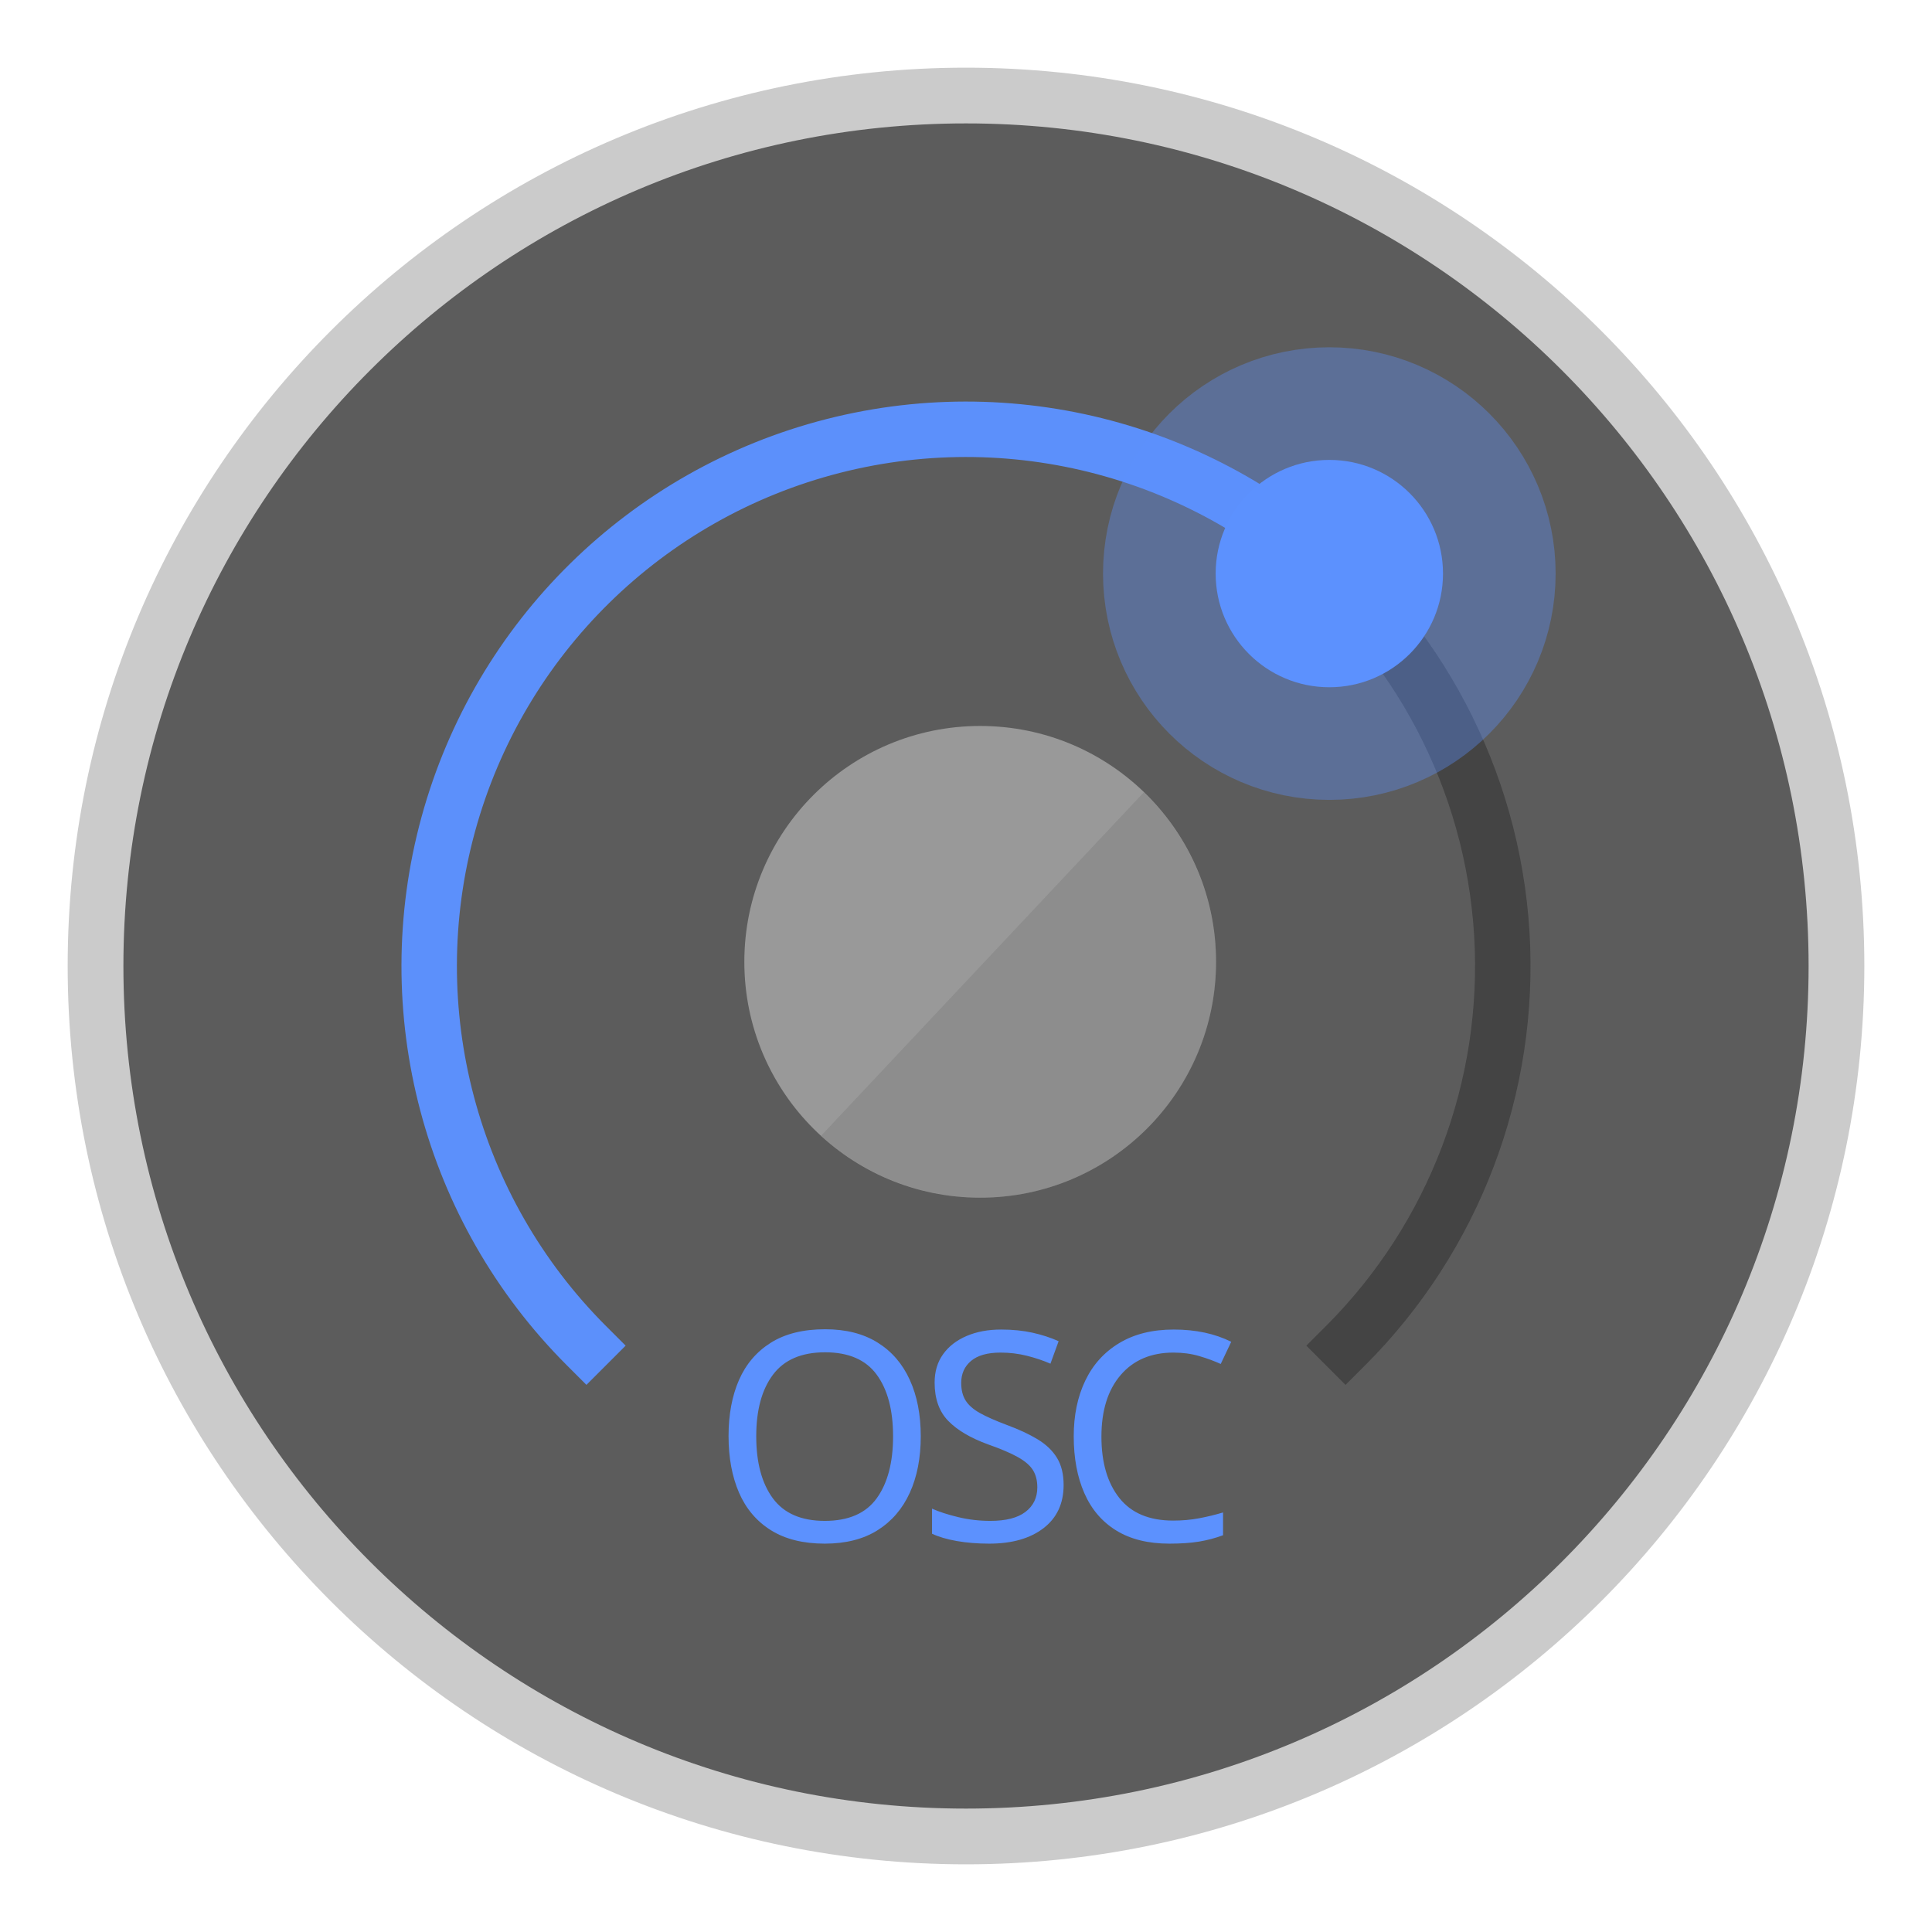
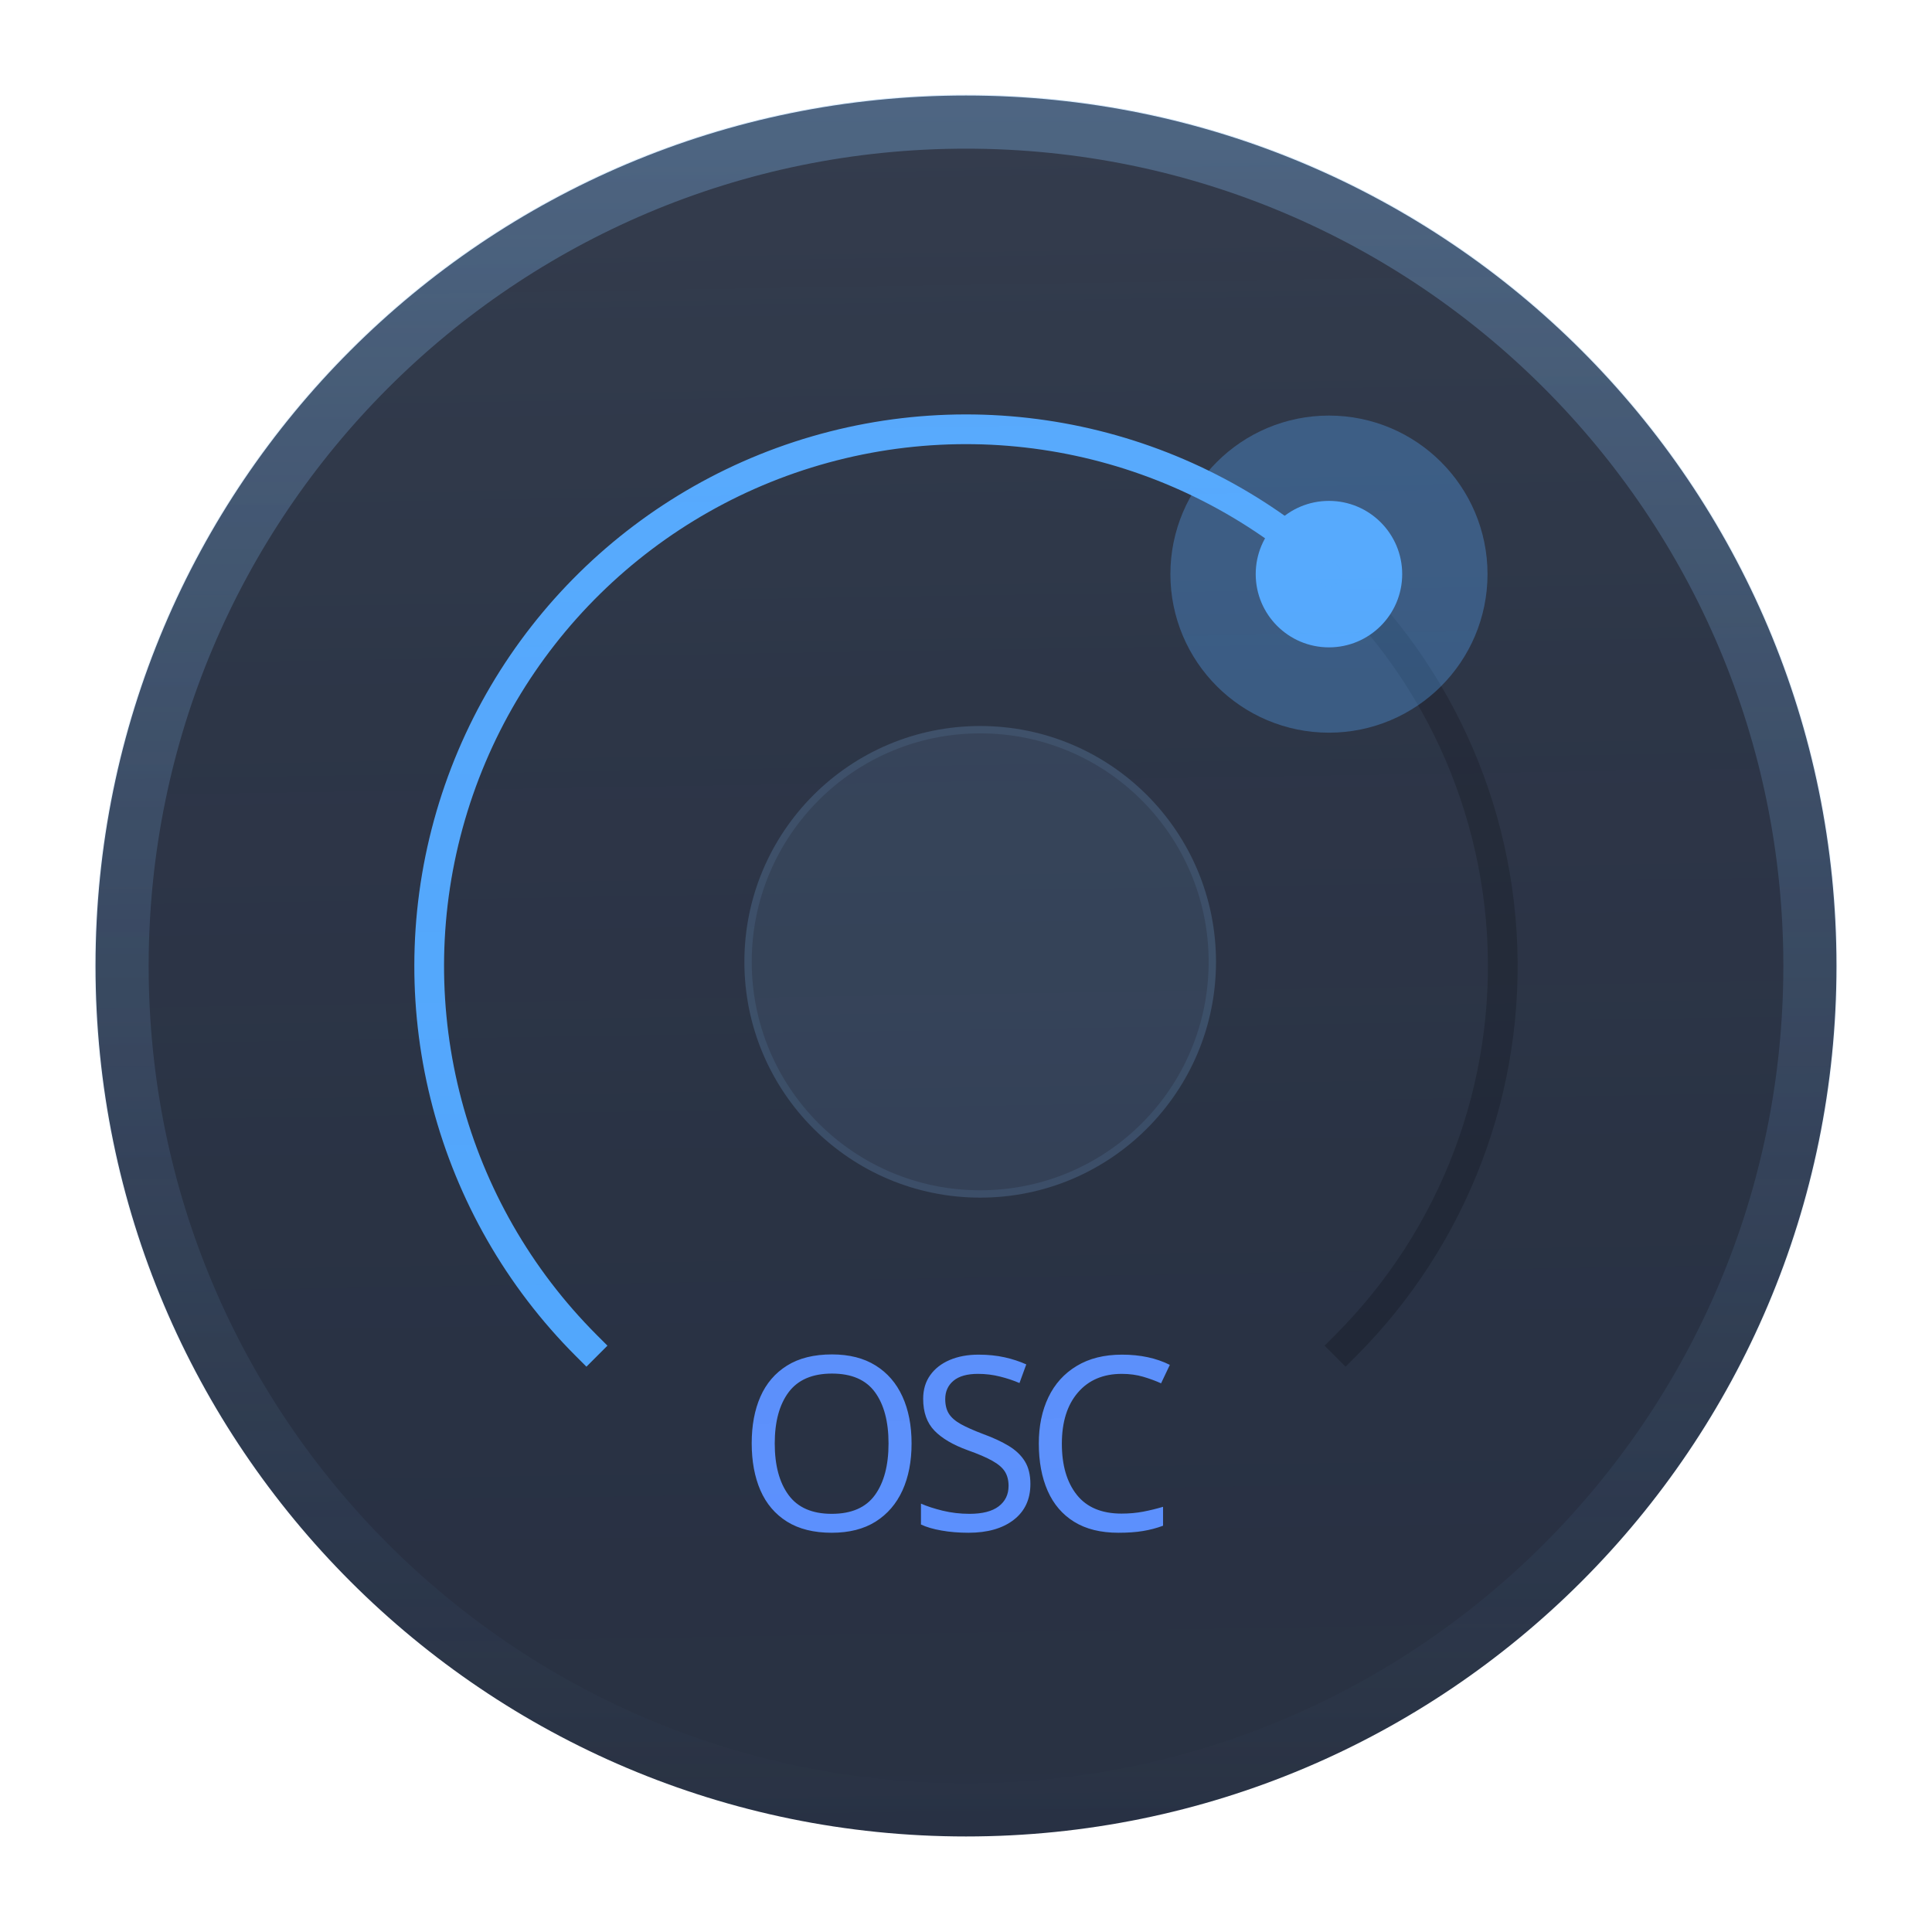
- <svg xmlns="http://www.w3.org/2000/svg" width="146.756mm" height="146.756mm" viewBox="0 0 520 520" id="svg2" version="1.1" enable-background="new">
-   <defs id="defs4" />
+ <svg xmlns="http://www.w3.org/2000/svg" xmlns:xlink="http://www.w3.org/1999/xlink" width="146.756mm" height="146.756mm" viewBox="0 0 520 520" id="svg2" version="1.1" enable-background="new">
+   <defs id="defs4">
+     <linearGradient id="linearGradient4297">
+       <stop style="stop-color:#ffffff;stop-opacity:0.107" offset="0" id="stop4299" />
+       <stop style="stop-color:#283143;stop-opacity:0;" offset="1" id="stop4301" />
+     </linearGradient>
+     <linearGradient id="linearGradient4259">
+       <stop style="stop-color:#85c2ff;stop-opacity:0.298" offset="0" id="stop4261" />
+       <stop style="stop-color:#85c2ff;stop-opacity:0;" offset="1" id="stop4263" />
+     </linearGradient>
+     <linearGradient xlink:href="#linearGradient4259" id="linearGradient4265" x1="-193.995" y1="85.182" x2="-193.995" y2="545.257" gradientUnits="userSpaceOnUse" />
+     <linearGradient xlink:href="#linearGradient4297" id="linearGradient4305" x1="-193.342" y1="59.609" x2="-201.818" y2="580.398" gradientUnits="userSpaceOnUse" />
+   </defs>
  <g transform="translate(68.57143,-55.21936)" id="g4138" style="display:inline;opacity:1">
-     <circle style="opacity:1;fill:#5c5c5c;fill-opacity:1;fill-rule:nonzero;stroke:#cbcbcb;stroke-width:15;stroke-linecap:round;stroke-linejoin:bevel;stroke-miterlimit:4;stroke-dasharray:none;stroke-dashoffset:10;stroke-opacity:1" id="circle4979" cx="191.429" cy="315.219" r="234.286" />
+     <circle style="opacity:1;fill:#283143;fill-opacity:1;fill-rule:nonzero;stroke:none;stroke-width:15;stroke-linecap:round;stroke-linejoin:bevel;stroke-miterlimit:4;stroke-dasharray:none;stroke-dashoffset:10;stroke-opacity:1" id="circle4979" cx="-191.429" cy="315.219" r="234.286" transform="scale(-1,1)" />
+     <circle transform="scale(-1,1)" cy="315.219" cx="-191.429" id="circle4180" style="opacity:1;fill:#283143;fill-opacity:1;fill-rule:nonzero;stroke:url(#linearGradient4265);stroke-width:14.55;stroke-linecap:round;stroke-linejoin:bevel;stroke-miterlimit:4;stroke-dasharray:none;stroke-dashoffset:10;stroke-opacity:1" r="227.262" />
  </g>
  <g id="layer6" style="display:inline">
-     <circle style="opacity:1;fill:#999999;fill-opacity:1;fill-rule:nonzero;stroke:none;stroke-width:1;stroke-linecap:square;stroke-linejoin:miter;stroke-miterlimit:4;stroke-dasharray:none;stroke-dashoffset:10;stroke-opacity:0.411" id="path4179" r="63.481" cy="258.876" cx="263.819" />
-     <path style="opacity:1;fill:#606060;fill-opacity:0.214;fill-rule:nonzero;stroke:none;stroke-width:1;stroke-linecap:square;stroke-linejoin:miter;stroke-miterlimit:4;stroke-dasharray:none;stroke-dashoffset:10;stroke-opacity:0.411" d="M 307.863 213.256 L 221.025 305.662 A 63.481 63.481 0 0 0 263.818 322.357 A 63.481 63.481 0 0 0 327.301 258.875 A 63.481 63.481 0 0 0 307.863 213.256 z " id="circle4989" />
+     <circle style="opacity:1;fill:#324056;fill-opacity:1;fill-rule:nonzero;stroke:none;stroke-width:1;stroke-linecap:square;stroke-linejoin:miter;stroke-miterlimit:4;stroke-dasharray:none;stroke-dashoffset:10;stroke-opacity:0.411" id="path4179" r="63.481" cy="258.876" cx="263.819" />
+     <circle cx="263.819" cy="258.876" r="62.472" id="circle4190" style="opacity:1;fill:#324056;fill-opacity:1;fill-rule:nonzero;stroke:#85c2ff;stroke-width:1.968;stroke-linecap:square;stroke-linejoin:miter;stroke-miterlimit:4;stroke-dasharray:none;stroke-dashoffset:10;stroke-opacity:0.098" />
  </g>
  <g id="layer7" style="display:inline">
-     <g id="g4974" transform="translate(-0.6485443,1.338293)">
-       <circle r="144.48" cy="-367.225" cx="-1.388" style="opacity:0;fill:none;fill-opacity:1;fill-rule:nonzero;stroke:#2d2d2d;stroke-width:14.923;stroke-linecap:square;stroke-linejoin:miter;stroke-miterlimit:4;stroke-dasharray:none;stroke-dashoffset:10;stroke-opacity:1" id="path4972" transform="matrix(-0.7071068,0.7071068,-0.7071068,-0.7071068,0,0)" />
-       <path d="M -144.791,-349.617 A 144.48,144.48 0 0 1 -109.597,-462.96 144.48,144.48 0 0 1 -1.388,-511.705" transform="matrix(-0.7071068,0.7071068,-0.7071068,-0.7071068,0,0)" id="path3340" style="opacity:0.526;fill:none;fill-opacity:1;fill-rule:nonzero;stroke:#2d2d2d;stroke-width:14.923;stroke-linecap:square;stroke-linejoin:miter;stroke-miterlimit:4;stroke-dasharray:none;stroke-dashoffset:10;stroke-opacity:1" />
-       <path style="opacity:1;fill:none;fill-opacity:1;fill-rule:nonzero;stroke:#5c91fd;stroke-width:14.923;stroke-linecap:square;stroke-linejoin:miter;stroke-miterlimit:4;stroke-dasharray:none;stroke-dashoffset:10;stroke-opacity:0.988" id="path4383" d="m 143.092,-367.225 a 144.48,144.48 0 0 1 -72.969,125.541 144.48,144.48 0 0 1 -145.202,-1.267 144.48,144.48 0 0 1 -70.767,-126.796" transform="matrix(-0.7071068,0.7071068,-0.7071068,-0.7071068,0,0)" />
+     <g id="g4203">
+       <circle r="144.48" cy="-367.713" cx="0.017" style="opacity:0;fill:none;fill-opacity:1;fill-rule:nonzero;stroke:#2d2d2d;stroke-width:14.923;stroke-linecap:square;stroke-linejoin:miter;stroke-miterlimit:4;stroke-dasharray:none;stroke-dashoffset:10;stroke-opacity:1" id="path4972" transform="matrix(-0.7071068,0.7071068,-0.7071068,-0.7071068,0,0)" />
+       <path d="M -143.386,-350.105 A 144.48,144.48 0 0 1 -108.192,-463.448 144.48,144.48 0 0 1 0.017,-512.193" transform="matrix(-0.7071068,0.7071068,-0.7071068,-0.7071068,0,0)" id="path3340" style="opacity:0.526;fill:none;fill-opacity:1;fill-rule:nonzero;stroke:#191f2a;stroke-width:8;stroke-linecap:square;stroke-linejoin:miter;stroke-miterlimit:4;stroke-dasharray:none;stroke-dashoffset:10;stroke-opacity:1" />
+       <path style="opacity:1;fill:none;fill-opacity:1;fill-rule:nonzero;stroke:#52a8ff;stroke-width:8;stroke-linecap:square;stroke-linejoin:miter;stroke-miterlimit:4;stroke-dasharray:none;stroke-dashoffset:10;stroke-opacity:1" id="path4383" d="m 144.497,-367.713 a 144.48,144.48 0 0 1 -72.969,125.541 144.48,144.48 0 0 1 -145.202,-1.267 144.48,144.48 0 0 1 -70.767,-126.796" transform="matrix(-0.7071068,0.7071068,-0.7071068,-0.7071068,0,0)" />
    </g>
  </g>
  <g id="layer8" style="display:inline">
-     <circle style="opacity:1;fill:#5d91fe;fill-opacity:1;fill-rule:nonzero;stroke:#5d91fe;stroke-width:60.631;stroke-linecap:square;stroke-linejoin:miter;stroke-miterlimit:4;stroke-dasharray:none;stroke-dashoffset:10;stroke-opacity:0.361" id="path4150" cx="357.79" cy="154.38" r="30.595" />
+     <circle style="opacity:1;fill:#52a8ff;fill-opacity:1;fill-rule:nonzero;stroke:#52a8ff;stroke-width:45.93;stroke-linecap:square;stroke-linejoin:miter;stroke-miterlimit:4;stroke-dasharray:none;stroke-dashoffset:10;stroke-opacity:0.332" id="path4150" cx="357.689" cy="154.527" r="19.712" />
  </g>
  <g id="layer9">
-     <text xml:space="preserve" style="font-style:normal;font-variant:normal;font-weight:normal;font-stretch:normal;font-size:78.51px;line-height:125%;font-family:'Open Sans';-inkscape-font-specification:'Open Sans';letter-spacing:-5.757px;word-spacing:0px;fill:#5c91fe;fill-opacity:1;stroke:none;stroke-width:1px;stroke-linecap:butt;stroke-linejoin:miter;stroke-opacity:1" x="191.292" y="414.694" id="text4998">
-       <tspan id="tspan5000" x="191.292" y="414.694" style="font-style:normal;font-variant:normal;font-weight:normal;font-stretch:normal;font-family:'Droid Sans';-inkscape-font-specification:'Droid Sans';fill:#5c91fe;fill-opacity:1">OSC</tspan>
+     <text xml:space="preserve" style="font-style:normal;font-variant:normal;font-weight:normal;font-stretch:normal;font-size:65.304px;line-height:125%;font-family:'Open Sans';-inkscape-font-specification:'Open Sans';letter-spacing:-4.789px;word-spacing:0px;fill:#5c91fe;fill-opacity:1;stroke:none;stroke-width:1px;stroke-linecap:butt;stroke-linejoin:miter;stroke-opacity:1" x="198.336" y="411.887" id="text4998">
+       <tspan id="tspan5000" x="198.336" y="411.887" style="font-style:normal;font-variant:normal;font-weight:normal;font-stretch:normal;font-family:'Droid Sans';-inkscape-font-specification:'Droid Sans';fill:#5c91fe;fill-opacity:1">OSC</tspan>
    </text>
  </g>
+   <g style="display:inline;opacity:1" id="g4283" transform="translate(68.57143,-55.21936)">
+     <circle transform="scale(-1,1)" r="234.286" cy="315.219" cx="-191.429" id="circle4285" style="opacity:0.573;fill:url(#linearGradient4305);fill-opacity:1;fill-rule:nonzero;stroke:none;stroke-width:15;stroke-linecap:round;stroke-linejoin:bevel;stroke-miterlimit:4;stroke-dasharray:none;stroke-dashoffset:10;stroke-opacity:1" />
+   </g>
</svg>
